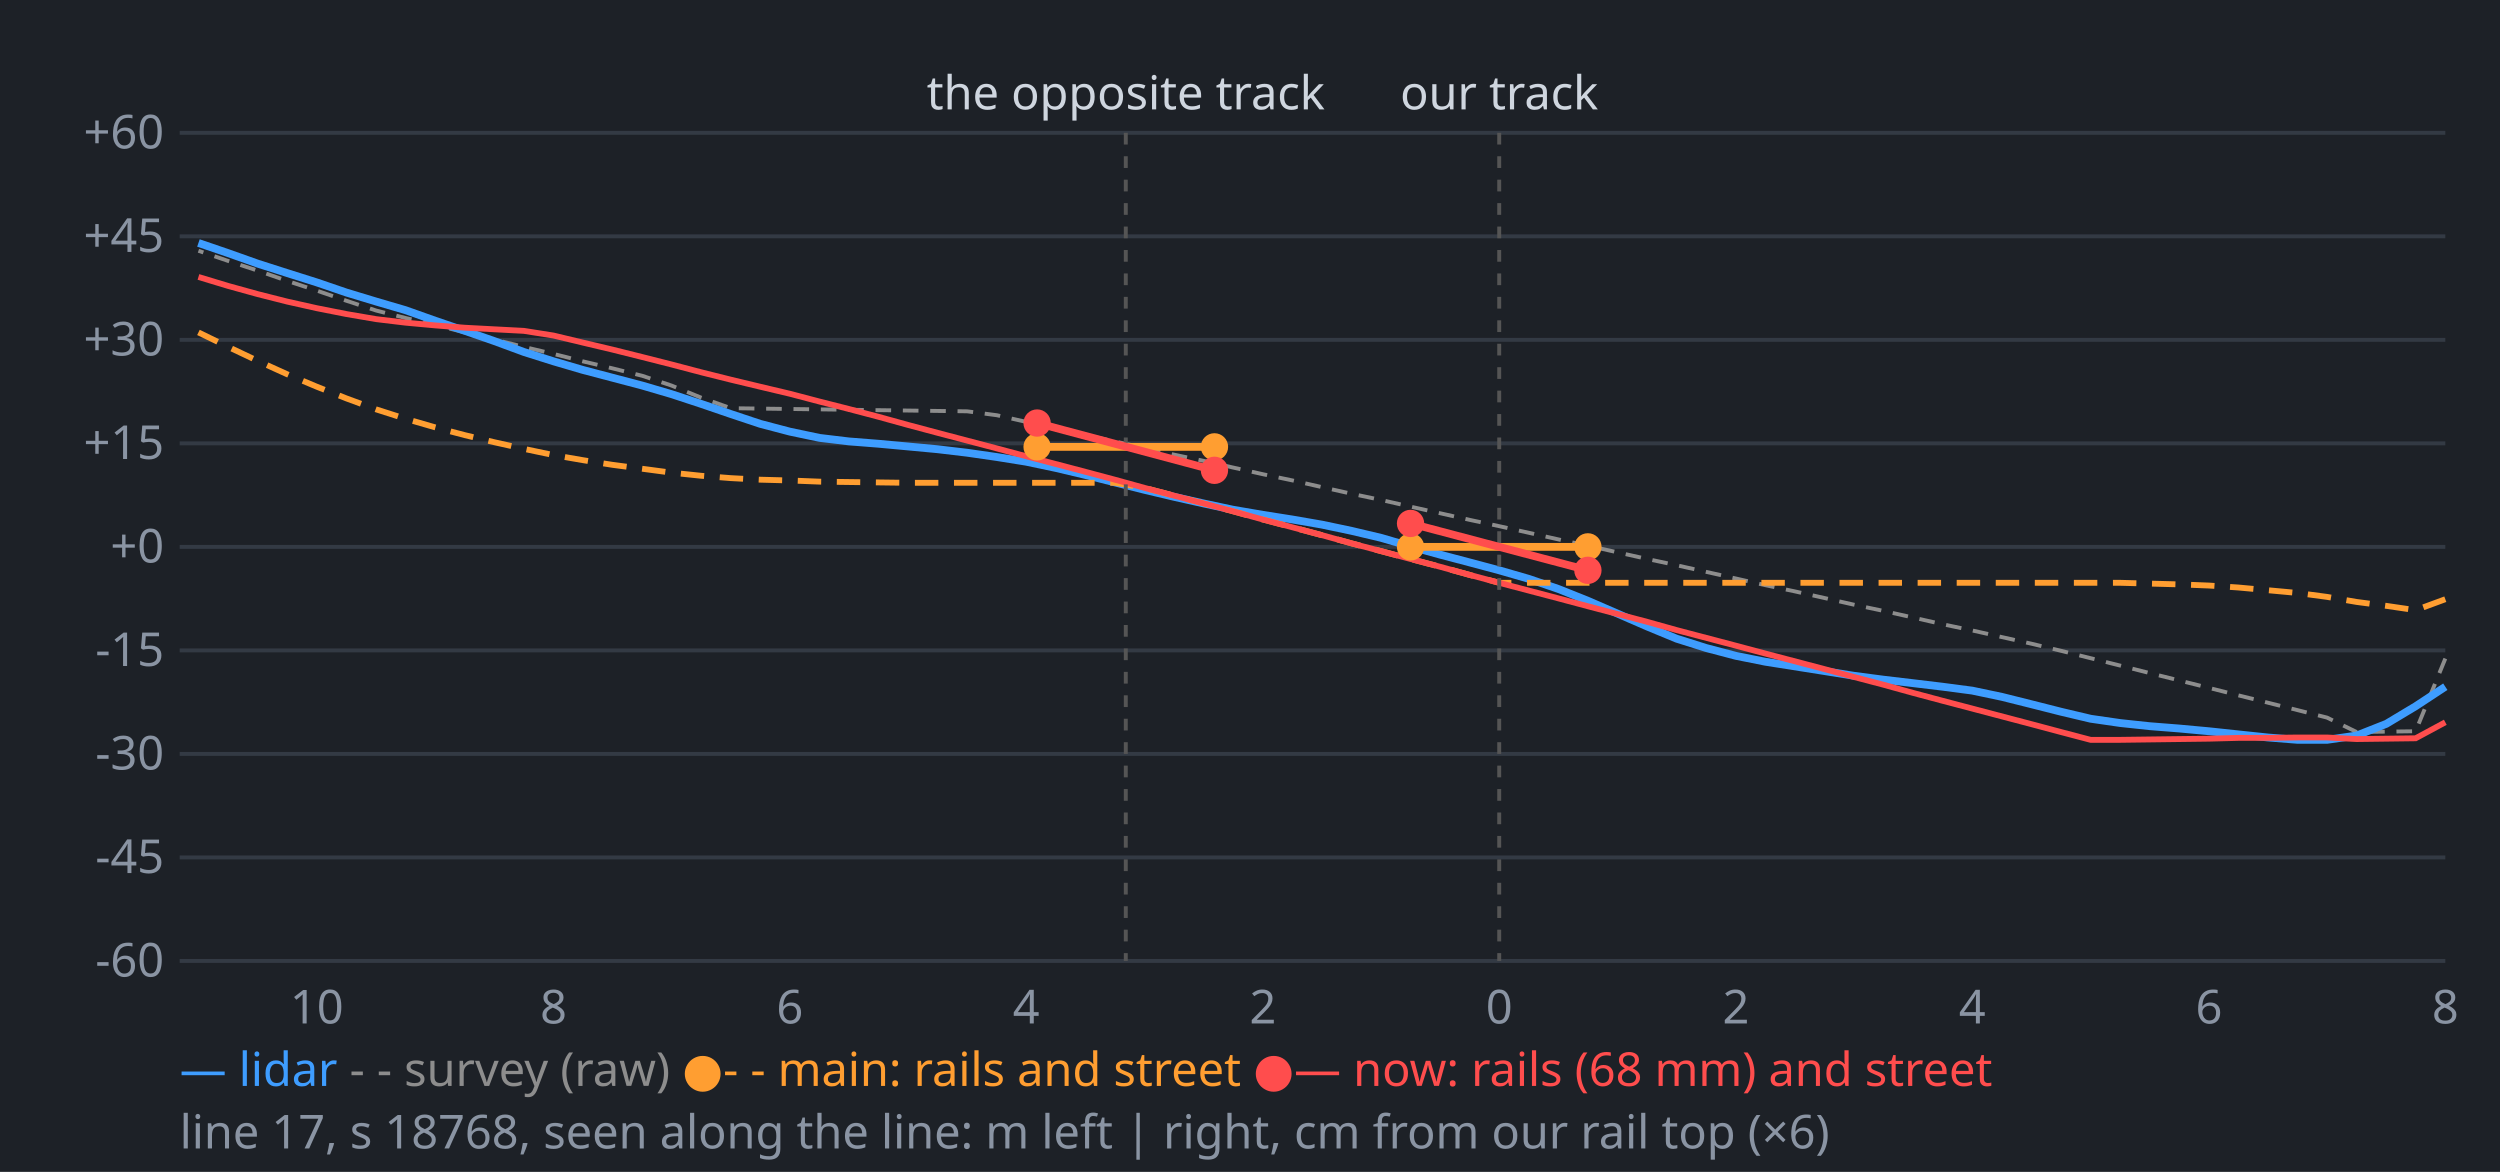
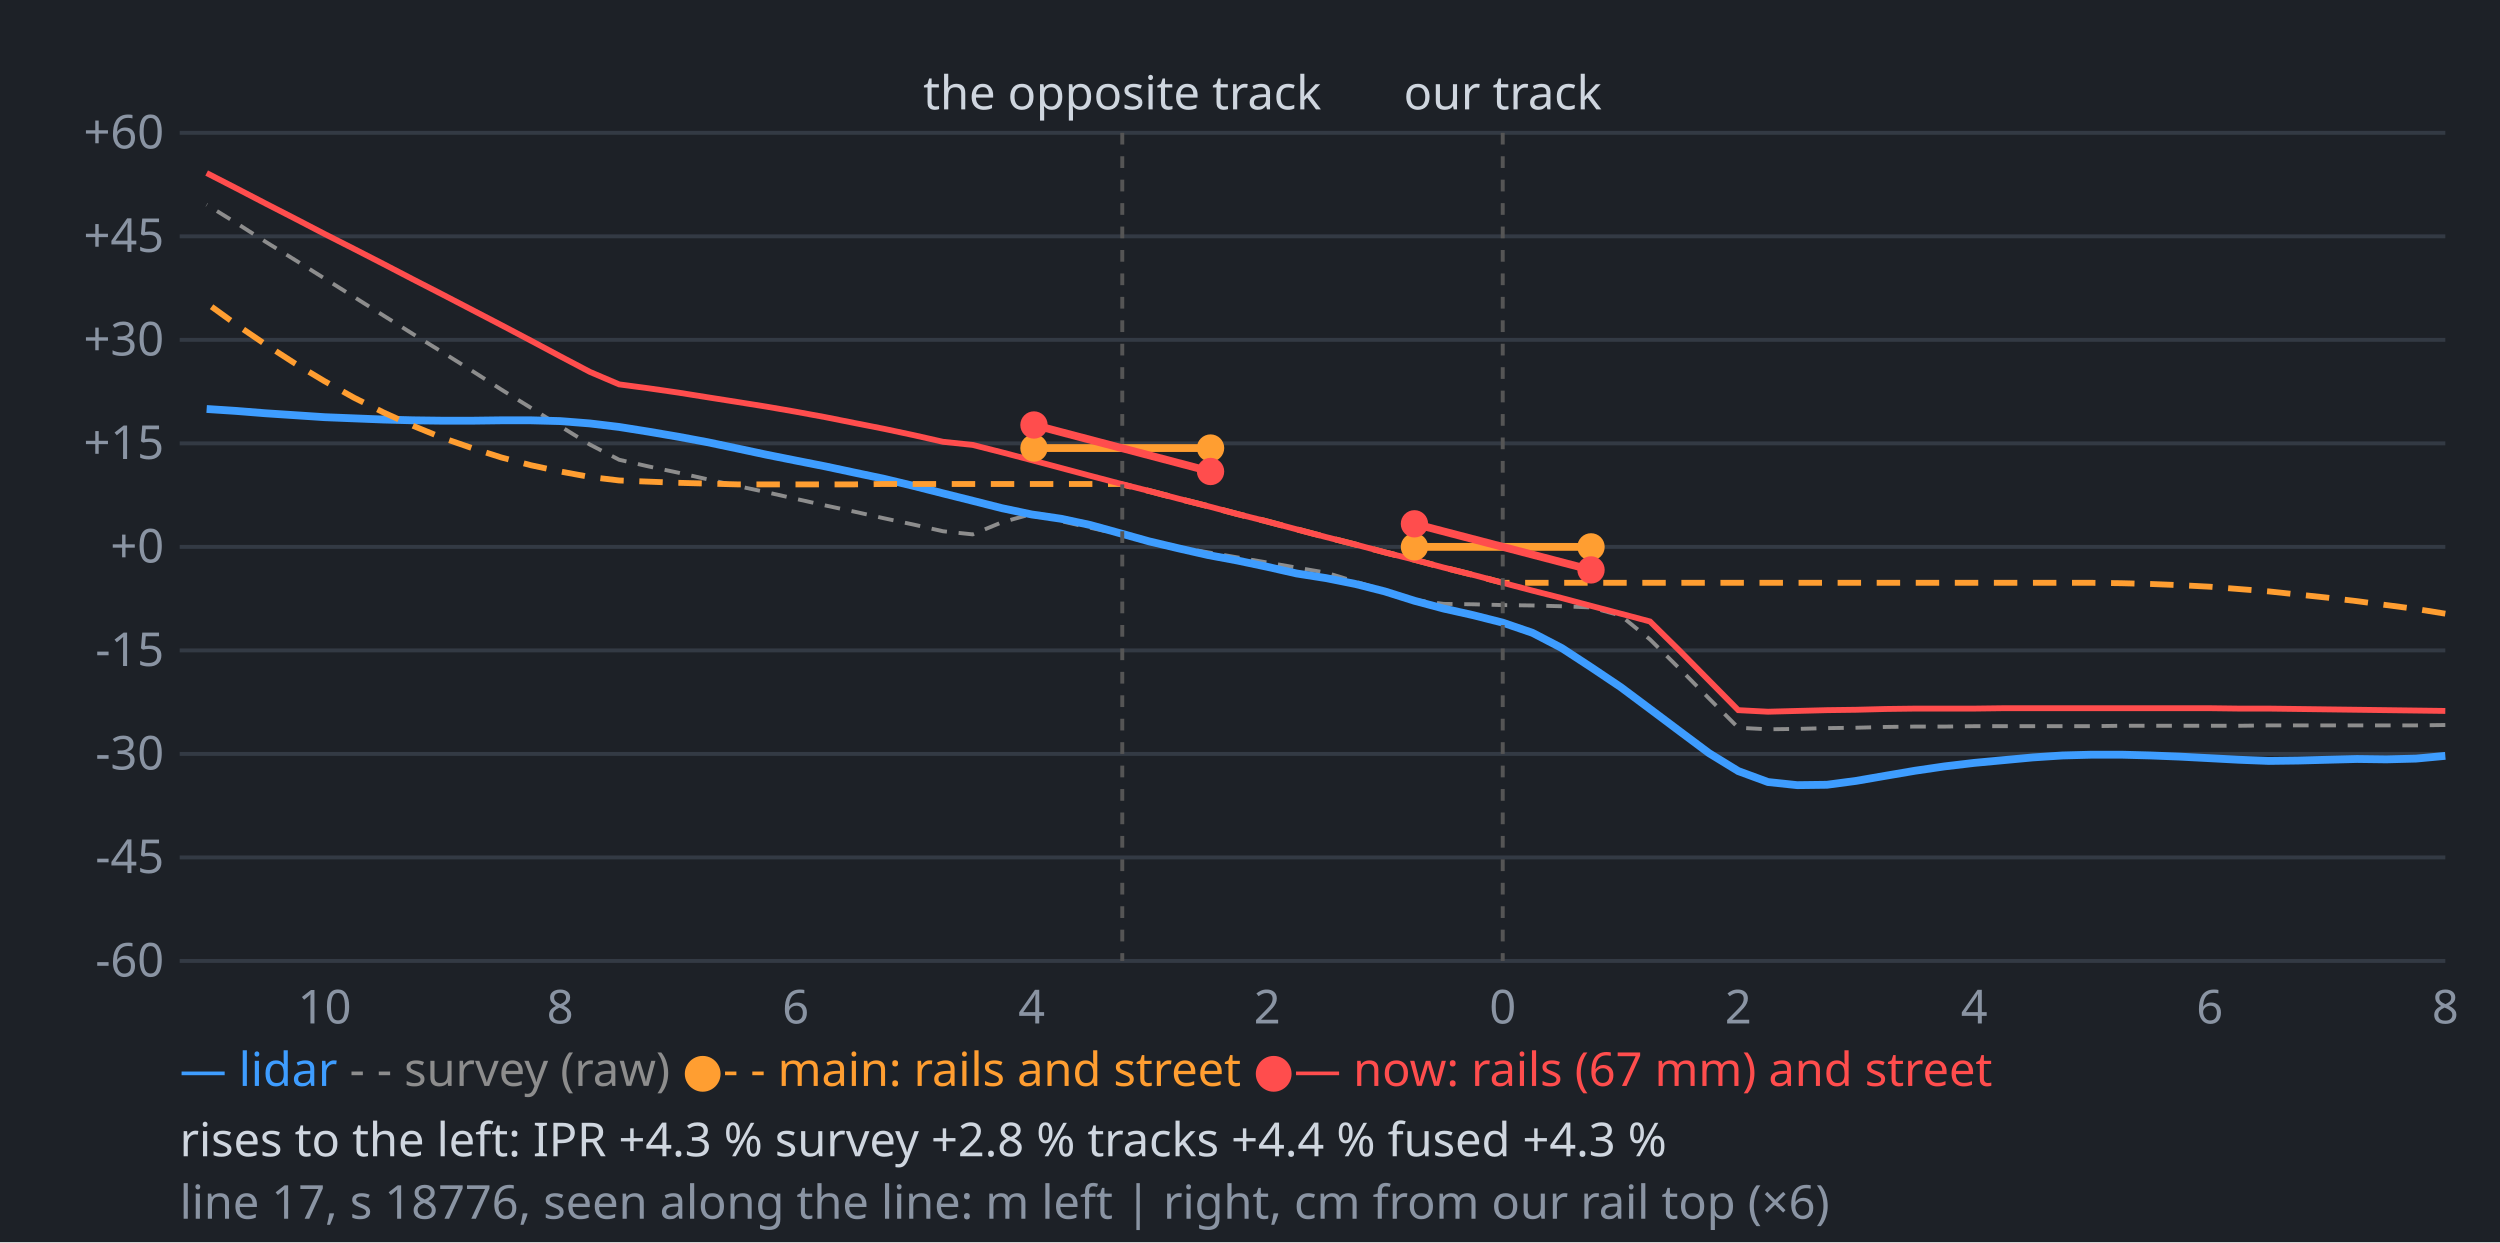
- <svg xmlns="http://www.w3.org/2000/svg" viewBox="0 0 640 300" font-family="sans-serif" font-size="12">
-   <rect width="640" height="300" fill="#1d2127" />
+ <svg xmlns="http://www.w3.org/2000/svg" viewBox="0 0 640 318" font-family="sans-serif" font-size="12">
+   <rect width="640" height="318" fill="#1d2127" />
  <line x1="46" x2="626" y1="246.0" y2="246.0" stroke="#333a44" />
  <text x="42" y="250.0" fill="#8a94a3" text-anchor="end">-60</text>
  <line x1="46" x2="626" y1="219.5" y2="219.5" stroke="#333a44" />
  <text x="42" y="223.5" fill="#8a94a3" text-anchor="end">-45</text>
  <line x1="46" x2="626" y1="193.0" y2="193.0" stroke="#333a44" />
  <text x="42" y="197.0" fill="#8a94a3" text-anchor="end">-30</text>
  <line x1="46" x2="626" y1="166.5" y2="166.5" stroke="#333a44" />
  <text x="42" y="170.5" fill="#8a94a3" text-anchor="end">-15</text>
  <line x1="46" x2="626" y1="140.0" y2="140.0" stroke="#333a44" />
  <text x="42" y="144.0" fill="#8a94a3" text-anchor="end">+0</text>
  <line x1="46" x2="626" y1="113.5" y2="113.5" stroke="#333a44" />
  <text x="42" y="117.5" fill="#8a94a3" text-anchor="end">+15</text>
  <line x1="46" x2="626" y1="87.0" y2="87.0" stroke="#333a44" />
  <text x="42" y="91.0" fill="#8a94a3" text-anchor="end">+30</text>
  <line x1="46" x2="626" y1="60.5" y2="60.5" stroke="#333a44" />
  <text x="42" y="64.5" fill="#8a94a3" text-anchor="end">+45</text>
  <line x1="46" x2="626" y1="34.0" y2="34.0" stroke="#333a44" />
  <text x="42" y="38.0" fill="#8a94a3" text-anchor="end">+60</text>
  <text x="626.0" y="262" fill="#8a94a3" text-anchor="middle">8</text>
-   <text x="565.5" y="262" fill="#8a94a3" text-anchor="middle">6</text>
-   <text x="504.9" y="262" fill="#8a94a3" text-anchor="middle">4</text>
-   <text x="444.4" y="262" fill="#8a94a3" text-anchor="middle">2</text>
-   <text x="383.8" y="262" fill="#8a94a3" text-anchor="middle">0</text>
-   <text x="323.3" y="262" fill="#8a94a3" text-anchor="middle">2</text>
-   <text x="262.7" y="262" fill="#8a94a3" text-anchor="middle">4</text>
-   <text x="202.2" y="262" fill="#8a94a3" text-anchor="middle">6</text>
-   <text x="141.7" y="262" fill="#8a94a3" text-anchor="middle">8</text>
-   <text x="81.1" y="262" fill="#8a94a3" text-anchor="middle">10</text>
-   <polyline fill="none" stroke="#8d8d8d" stroke-width="1" stroke-dasharray="4 3" points="626.0,168.6 618.4,187.2 610.9,187.3 603.3,187.4 595.7,183.7 588.2,181.8 580.6,179.9 573.0,178.0 565.5,176.1 557.9,174.2 550.3,172.3 542.8,170.4 535.2,168.5 527.6,166.6 520.1,164.8 512.5,163.1 504.9,161.4 497.3,159.8 489.8,158.1 482.2,156.4 474.6,154.8 467.1,153.1 459.5,151.4 451.9,149.8 444.4,148.1 436.8,146.4 429.2,144.7 421.7,143.1 414.1,141.4 406.5,139.7 399.0,138.1 391.4,136.4 383.8,134.7 376.3,133.1 368.7,131.4 361.1,129.7 353.6,128.0 346.0,126.4 338.4,124.7 330.9,123.0 323.3,121.4 315.7,119.7 308.2,118.0 300.6,116.4 293.0,114.7 285.4,113.0 277.9,111.4 270.3,109.7 262.7,108.0 255.2,106.3 247.6,105.3 240.0,105.2 232.5,105.1 224.9,105.0 217.3,104.9 209.8,104.8 202.2,104.7 194.6,104.6 187.1,104.5 179.5,101.8 171.9,98.7 164.4,96.2 156.8,94.3 149.2,92.5 141.7,90.6 134.1,88.8 126.5,86.9 119.0,85.1 111.4,83.2 103.8,81.4 96.3,79.5 88.7,77.0 81.1,74.4 73.5,71.9 66.0,69.3 58.4,66.8 50.8,64.2" />
-   <polyline fill="none" stroke="#3e9dff" stroke-width="2" points="626.0,175.8 618.4,180.8 610.9,185.3 603.3,188.3 595.7,189.4 588.2,189.4 580.6,188.8 573.0,188.0 565.5,187.2 557.9,186.5 550.3,185.9 542.8,185.1 535.2,184.0 527.6,182.2 520.1,180.3 512.5,178.4 504.9,176.8 497.3,175.8 489.8,174.9 482.2,174.0 474.6,173.0 467.1,171.8 459.5,170.6 451.9,169.4 444.4,167.9 436.8,165.9 429.2,163.5 421.7,160.4 414.1,157.1 406.5,153.8 399.0,150.8 391.4,148.2 383.8,146.0 376.3,144.0 368.7,142.0 361.1,139.9 353.6,137.7 346.0,135.9 338.4,134.3 330.9,133.0 323.3,131.8 315.7,130.5 308.2,128.9 300.6,127.2 293.0,125.4 285.4,123.5 277.9,121.6 270.3,119.8 262.7,118.2 255.2,117.0 247.6,115.9 240.0,115.0 232.5,114.3 224.9,113.6 217.3,113.0 209.8,112.1 202.2,110.5 194.6,108.5 187.1,106.0 179.5,103.4 171.9,100.9 164.4,98.7 156.8,96.7 149.2,94.7 141.7,92.5 134.1,90.1 126.5,87.3 119.0,84.7 111.4,82.1 103.8,79.4 96.3,77.2 88.7,74.9 81.1,72.3 73.5,69.9 66.0,67.5 58.4,64.8 50.8,62.2" />
-   <polyline fill="none" stroke="#ff9e31" stroke-width="1.5" stroke-dasharray="6 4" points="626.0,153.4 618.4,156.2 610.9,155.1 603.3,154.1 595.7,152.8 588.2,151.8 580.6,151.1 573.0,150.4 565.5,149.9 557.9,149.6 550.3,149.4 542.8,149.2 535.2,149.2 527.6,149.2 520.1,149.2 512.5,149.2 504.9,149.2 497.3,149.2 489.8,149.2 482.2,149.2 474.6,149.2 467.1,149.2 459.5,149.2 451.9,149.2 444.4,149.2 436.8,149.2 429.2,149.2 421.7,149.2 414.1,149.2 406.5,149.2 399.0,149.2 391.4,149.2 383.8,149.2 376.3,147.2 368.7,145.1 361.1,143.1 353.6,141.1 346.0,139.1 338.4,137.0 330.9,135.0 323.3,133.0 315.7,130.9 308.2,128.9 300.6,126.9 293.0,124.9 285.4,123.6 277.9,123.6 270.3,123.6 262.7,123.6 255.2,123.6 247.6,123.6 240.0,123.6 232.5,123.6 224.9,123.5 217.3,123.4 209.8,123.3 202.2,123.0 194.6,122.8 187.1,122.4 179.5,121.8 171.9,121.0 164.4,120.0 156.8,119.0 149.2,117.8 141.7,116.5 134.1,114.9 126.5,113.2 119.0,111.4 111.4,109.4 103.8,107.2 96.3,104.8 88.7,102.0 81.1,99.0 73.5,95.8 66.0,92.4 58.4,88.8 50.8,85.1" />
-   <polyline fill="none" stroke="#ff4d4d" stroke-width="1.5" points="626.0,184.9 618.4,189.0 610.9,189.1 603.3,189.2 595.7,188.8 588.2,188.8 580.6,188.9 573.0,188.9 565.5,189.1 557.9,189.2 550.3,189.3 542.8,189.4 535.2,189.4 527.6,187.4 520.1,185.4 512.5,183.4 504.9,181.4 497.3,179.4 489.8,177.4 482.2,175.3 474.6,173.3 467.1,171.3 459.5,169.3 451.9,167.3 444.4,165.3 436.8,163.3 429.2,161.3 421.7,159.2 414.1,157.2 406.5,155.2 399.0,153.2 391.4,151.2 383.8,149.2 376.3,147.2 368.7,145.1 361.1,143.1 353.6,141.1 346.0,139.1 338.4,137.0 330.9,135.0 323.3,133.0 315.7,130.9 308.2,128.9 300.6,126.9 293.0,124.9 285.4,122.8 277.9,120.8 270.3,118.8 262.7,116.8 255.2,114.8 247.6,112.8 240.0,110.8 232.5,108.8 224.9,106.7 217.3,104.7 209.8,102.8 202.2,100.8 194.6,99.0 187.1,97.2 179.5,95.3 171.9,93.3 164.4,91.4 156.8,89.5 149.2,87.7 141.7,85.9 134.1,84.7 126.5,84.3 119.0,83.9 111.4,83.3 103.8,82.6 96.3,81.7 88.7,80.4 81.1,78.9 73.5,77.2 66.0,75.3 58.4,73.2 50.8,70.9" />
-   <line x1="383.8" x2="383.8" y1="34" y2="246" stroke="#555" stroke-dasharray="3 3" />
-   <text x="383.8" y="28" fill="#cfd6df" text-anchor="middle">our track</text>
-   <line x1="361.1" y1="140.0" x2="406.5" y2="140.0" stroke="#ff9e31" stroke-width="2" />
-   <circle cx="361.1" cy="140.0" r="3.5" fill="#ff9e31" />
-   <circle cx="406.5" cy="140.0" r="3.5" fill="#ff9e31" />
-   <line x1="361.1" y1="134.0" x2="406.5" y2="146.0" stroke="#ff4d4d" stroke-width="2" />
-   <circle cx="361.1" cy="134.0" r="3.5" fill="#ff4d4d" />
-   <circle cx="406.5" cy="146.0" r="3.5" fill="#ff4d4d" />
-   <line x1="288.2" x2="288.2" y1="34" y2="246" stroke="#555" stroke-dasharray="3 3" />
-   <text x="288.2" y="28" fill="#cfd6df" text-anchor="middle">the opposite track</text>
-   <line x1="265.5" y1="114.4" x2="310.9" y2="114.4" stroke="#ff9e31" stroke-width="2" />
-   <circle cx="265.5" cy="114.4" r="3.5" fill="#ff9e31" />
-   <circle cx="310.9" cy="114.4" r="3.5" fill="#ff9e31" />
-   <line x1="265.5" y1="108.3" x2="310.9" y2="120.4" stroke="#ff4d4d" stroke-width="2" />
-   <circle cx="265.5" cy="108.3" r="3.5" fill="#ff4d4d" />
-   <circle cx="310.9" cy="120.4" r="3.5" fill="#ff4d4d" />
+   <text x="565.7" y="262" fill="#8a94a3" text-anchor="middle">6</text>
+   <text x="505.4" y="262" fill="#8a94a3" text-anchor="middle">4</text>
+   <text x="445.0" y="262" fill="#8a94a3" text-anchor="middle">2</text>
+   <text x="384.7" y="262" fill="#8a94a3" text-anchor="middle">0</text>
+   <text x="324.4" y="262" fill="#8a94a3" text-anchor="middle">2</text>
+   <text x="264.1" y="262" fill="#8a94a3" text-anchor="middle">4</text>
+   <text x="203.7" y="262" fill="#8a94a3" text-anchor="middle">6</text>
+   <text x="143.4" y="262" fill="#8a94a3" text-anchor="middle">8</text>
+   <text x="83.1" y="262" fill="#8a94a3" text-anchor="middle">10</text>
+   <polyline fill="none" stroke="#8d8d8d" stroke-width="1" stroke-dasharray="4 3" points="626.0,185.6 618.5,185.7 610.9,185.7 603.4,185.7 595.8,185.7 588.3,185.7 580.8,185.7 573.2,185.8 565.7,185.8 558.1,185.8 550.6,185.8 543.1,185.8 535.5,185.9 528.0,185.9 520.4,185.9 512.9,185.9 505.4,185.9 497.8,186.0 490.3,186.0 482.7,186.1 475.2,186.3 467.7,186.4 460.1,186.6 452.6,186.7 445.0,186.3 437.5,178.8 430.0,171.2 422.4,163.7 414.9,157.6 407.3,155.5 399.8,155.2 392.3,155.0 384.7,154.9 377.2,154.7 369.6,154.6 362.1,153.6 354.5,151.2 347.0,148.9 339.5,146.6 331.9,145.3 324.4,144.0 316.8,142.7 309.3,141.4 301.8,140.1 294.2,138.5 286.7,136.8 279.1,135.1 271.6,133.4 264.1,131.6 256.5,133.7 249.0,136.8 241.4,136.0 233.9,134.3 226.4,132.7 218.8,131.0 211.3,129.4 203.7,127.7 196.2,126.0 188.7,124.4 181.1,122.7 173.6,121.0 166.0,119.4 158.5,117.7 151.0,113.8 143.4,109.1 135.9,104.4 128.3,99.7 120.8,94.9 113.3,90.2 105.7,85.5 98.2,80.8 90.6,76.0 83.1,71.3 75.6,66.6 68.0,61.9 60.5,57.1 52.9,52.4" />
+   <polyline fill="none" stroke="#3e9dff" stroke-width="2" points="626.0,193.5 618.5,194.2 610.9,194.4 603.4,194.3 595.8,194.5 588.3,194.7 580.8,194.8 573.2,194.5 565.7,194.1 558.1,193.7 550.6,193.4 543.1,193.2 535.5,193.2 528.0,193.4 520.4,193.9 512.9,194.6 505.4,195.3 497.8,196.2 490.3,197.3 482.7,198.6 475.2,199.9 467.7,200.9 460.1,201.0 452.6,200.2 445.0,197.4 437.5,192.8 430.0,187.2 422.4,181.5 414.9,175.9 407.3,170.8 399.8,165.9 392.3,162.0 384.7,159.4 377.2,157.5 369.6,155.8 362.1,153.8 354.5,151.4 347.0,149.5 339.5,148.0 331.9,146.8 324.4,145.1 316.8,143.5 309.3,142.1 301.8,140.4 294.2,138.6 286.7,136.5 279.1,134.4 271.6,132.8 264.1,131.7 256.5,130.1 249.0,128.2 241.4,126.3 233.9,124.4 226.4,122.6 218.8,121.0 211.3,119.4 203.7,117.9 196.2,116.4 188.7,114.8 181.1,113.2 173.6,111.8 166.0,110.5 158.5,109.3 151.0,108.4 143.4,107.8 135.9,107.6 128.3,107.6 120.8,107.7 113.3,107.7 105.7,107.6 98.2,107.4 90.6,107.1 83.1,106.8 75.6,106.3 68.0,105.8 60.5,105.2 52.9,104.7" />
+   <polyline fill="none" stroke="#ff9e31" stroke-width="1.5" stroke-dasharray="6 4" points="626.0,157.1 618.5,155.9 610.9,154.9 603.4,153.9 595.8,153.0 588.3,152.2 580.8,151.4 573.2,150.8 565.7,150.2 558.1,149.8 550.6,149.5 543.1,149.3 535.5,149.2 528.0,149.2 520.4,149.2 512.9,149.2 505.4,149.2 497.8,149.2 490.3,149.2 482.7,149.2 475.2,149.2 467.7,149.2 460.1,149.2 452.6,149.2 445.0,149.2 437.5,149.2 430.0,149.2 422.4,149.2 414.9,149.2 407.3,149.2 399.8,149.2 392.3,149.2 384.7,149.2 377.2,147.2 369.6,145.3 362.1,143.3 354.5,141.4 347.0,139.4 339.5,137.5 331.9,135.5 324.4,133.5 316.8,131.6 309.3,129.6 301.8,127.7 294.2,125.7 286.7,123.9 279.1,123.9 271.6,123.9 264.1,123.9 256.5,123.9 249.0,123.9 241.4,123.9 233.9,123.9 226.4,123.9 218.8,124.0 211.3,124.0 203.7,124.0 196.2,124.0 188.7,124.0 181.1,123.8 173.6,123.6 166.0,123.3 158.5,123.0 151.0,122.1 143.4,120.7 135.9,119.1 128.3,117.1 120.8,114.7 113.3,112.1 105.7,109.0 98.2,105.6 90.6,101.8 83.1,97.6 75.6,93.1 68.0,88.2 60.5,83.1 52.9,77.6" />
+   <polyline fill="none" stroke="#ff4d4d" stroke-width="1.5" points="626.0,182.0 618.5,181.9 610.9,181.8 603.4,181.7 595.8,181.6 588.3,181.5 580.8,181.4 573.2,181.4 565.7,181.3 558.1,181.3 550.6,181.3 543.1,181.3 535.5,181.3 528.0,181.3 520.4,181.3 512.9,181.3 505.4,181.4 497.8,181.4 490.3,181.4 482.7,181.5 475.2,181.7 467.7,181.8 460.1,182.0 452.6,182.2 445.0,181.8 437.5,174.2 430.0,166.6 422.4,159.1 414.9,157.1 407.3,155.1 399.8,153.1 392.3,151.2 384.7,149.2 377.2,147.2 369.6,145.3 362.1,143.3 354.5,141.4 347.0,139.4 339.5,137.5 331.9,135.5 324.4,133.5 316.8,131.6 309.3,129.6 301.8,127.7 294.2,125.7 286.7,123.8 279.1,121.8 271.6,119.8 264.1,117.8 256.5,115.8 249.0,113.9 241.4,113.1 233.9,111.4 226.4,109.8 218.8,108.3 211.3,106.8 203.7,105.4 196.2,104.1 188.7,102.9 181.1,101.7 173.6,100.5 166.0,99.4 158.5,98.4 151.0,95.2 143.4,91.2 135.9,87.2 128.3,83.2 120.8,79.3 113.3,75.4 105.7,71.5 98.2,67.6 90.6,63.7 83.1,59.9 75.6,56.0 68.0,52.1 60.5,48.2 52.9,44.3" />
+   <line x1="384.7" x2="384.7" y1="34" y2="246" stroke="#555" stroke-dasharray="3 3" />
+   <text x="384.7" y="28" fill="#cfd6df" text-anchor="middle">our track</text>
+   <line x1="362.1" y1="140.0" x2="407.3" y2="140.0" stroke="#ff9e31" stroke-width="2" />
+   <circle cx="362.1" cy="140.0" r="3.5" fill="#ff9e31" />
+   <circle cx="407.3" cy="140.0" r="3.5" fill="#ff9e31" />
+   <line x1="362.1" y1="134.1" x2="407.3" y2="145.9" stroke="#ff4d4d" stroke-width="2" />
+   <circle cx="362.1" cy="134.1" r="3.5" fill="#ff4d4d" />
+   <circle cx="407.3" cy="145.9" r="3.5" fill="#ff4d4d" />
+   <line x1="287.3" x2="287.3" y1="34" y2="246" stroke="#555" stroke-dasharray="3 3" />
+   <text x="287.3" y="28" fill="#cfd6df" text-anchor="middle">the opposite track</text>
+   <line x1="264.7" y1="114.7" x2="309.9" y2="114.7" stroke="#ff9e31" stroke-width="2" />
+   <circle cx="264.7" cy="114.7" r="3.5" fill="#ff9e31" />
+   <circle cx="309.9" cy="114.7" r="3.5" fill="#ff9e31" />
+   <line x1="264.7" y1="108.8" x2="309.9" y2="120.7" stroke="#ff4d4d" stroke-width="2" />
+   <circle cx="264.7" cy="108.8" r="3.5" fill="#ff4d4d" />
+   <circle cx="309.9" cy="120.7" r="3.5" fill="#ff4d4d" />
  <text x="46" y="278" fill="#cfd6df">
    <tspan fill="#3e9dff">— lidar</tspan>
    <tspan fill="#8d8d8d">- - survey (raw)</tspan>
    <tspan fill="#ff9e31">●- - main: rails and street</tspan>
-     <tspan fill="#ff4d4d">●— now: rails (68 mm) and street</tspan>
+     <tspan fill="#ff4d4d">●— now: rails (67 mm) and street</tspan>
  </text>
-   <text x="46" y="294" fill="#8a94a3">line 17, s 18768, seen along the line: m left | right, cm from our rail top (×6)</text>
+   <text x="46" y="312" fill="#8a94a3">line 17, s 18776, seen along the line: m left | right, cm from our rail top (×6)</text>
+   <text x="46" y="296" fill="#cfd6df">rises to the left: IPR +4.3 %  survey +2.8 %  tracks +4.4 %  fused +4.3 %</text>
</svg>
